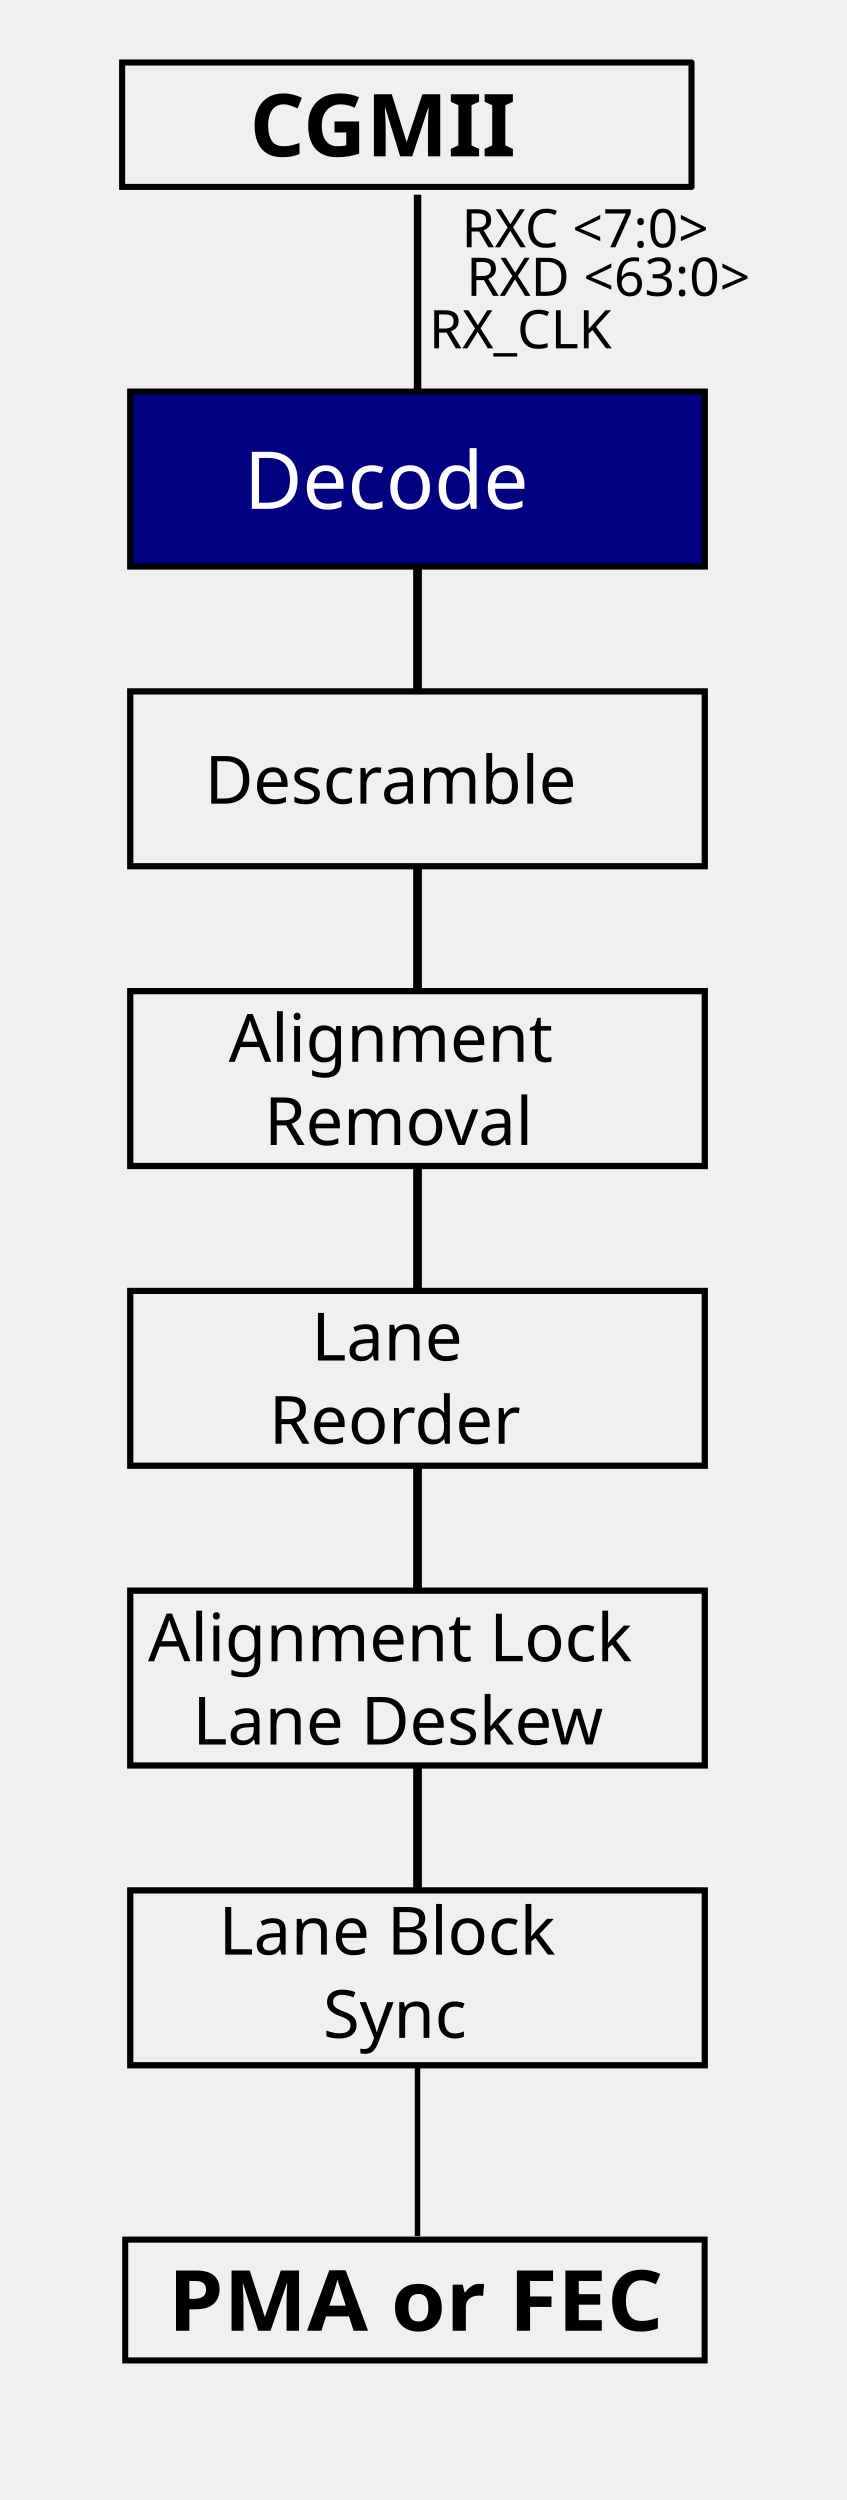
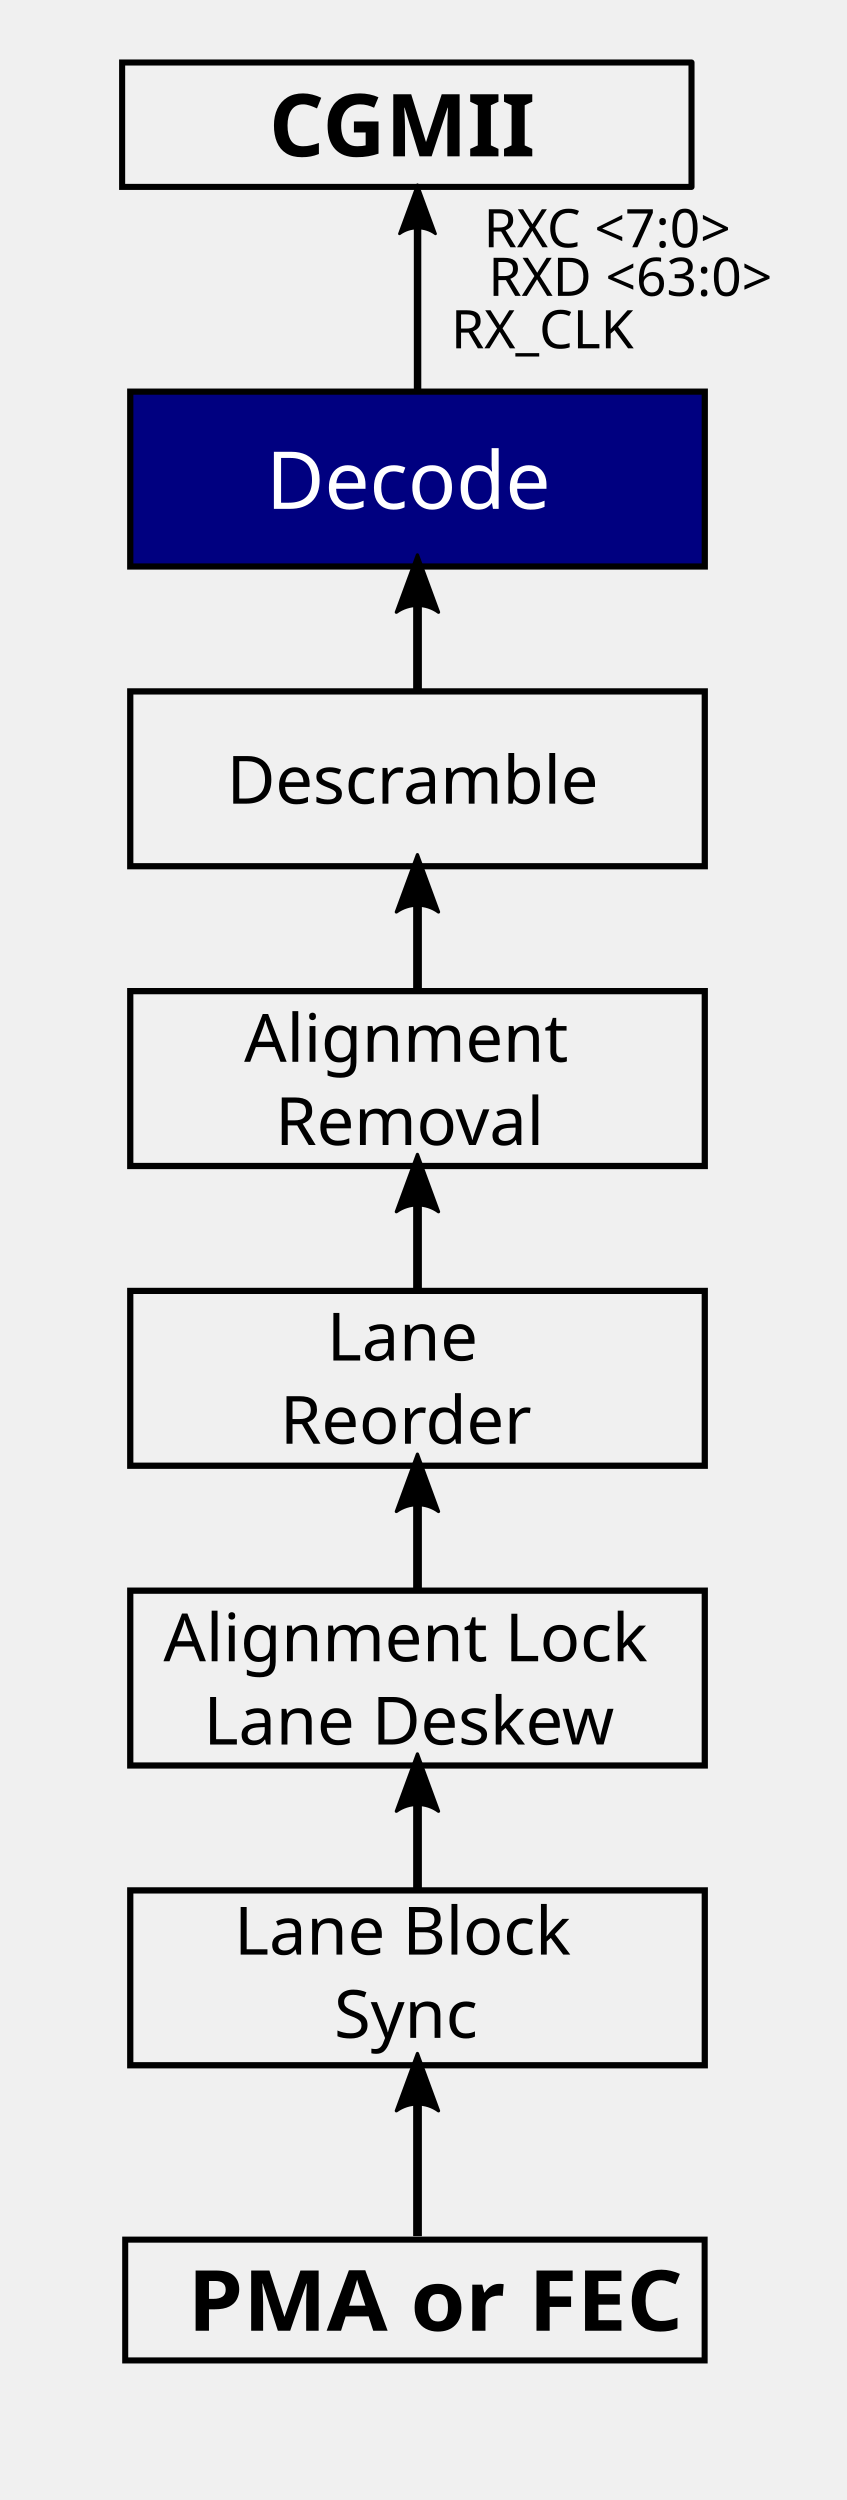
<svg xmlns="http://www.w3.org/2000/svg" width="220mm" height="650mm" viewBox="0 0 779.528 2303.15" id="svg4793" version="1.1">
  <defs id="defs4795">
+     <marker style="overflow:visible" id="marker1256" refX="0" refY="0" orient="auto">
+       <path transform="scale(-0.6,-0.6)" d="M 8.719,4.034 -2.207,0.016 8.719,-4.002 c -1.745,2.372 -1.735,5.617 -6e-7,8.035 z" style="fill:#000000;fill-opacity:1;fill-rule:evenodd;stroke:#000000;stroke-width:0.625;stroke-linejoin:round;stroke-opacity:1" id="path1254" />
+     </marker>
+     <marker style="overflow:visible" id="marker1168" refX="0" refY="0" orient="auto">
+       <path transform="scale(-0.6,-0.6)" d="M 8.719,4.034 -2.207,0.016 8.719,-4.002 c -1.745,2.372 -1.735,5.617 -6e-7,8.035 z" style="fill:#000000;fill-opacity:1;fill-rule:evenodd;stroke:#000000;stroke-width:0.625;stroke-linejoin:round;stroke-opacity:1" id="path1166" />
+     </marker>
+     <marker style="overflow:visible" id="marker1086" refX="0" refY="0" orient="auto">
+       <path transform="scale(-0.6,-0.6)" d="M 8.719,4.034 -2.207,0.016 8.719,-4.002 c -1.745,2.372 -1.735,5.617 -6e-7,8.035 z" style="fill:#000000;fill-opacity:1;fill-rule:evenodd;stroke:#000000;stroke-width:0.625;stroke-linejoin:round;stroke-opacity:1" id="path1084" />
+     </marker>
+     <marker style="overflow:visible" id="marker1010" refX="0" refY="0" orient="auto">
+       <path transform="scale(-0.6,-0.6)" d="M 8.719,4.034 -2.207,0.016 8.719,-4.002 c -1.745,2.372 -1.735,5.617 -6e-7,8.035 z" style="fill:#000000;fill-opacity:1;fill-rule:evenodd;stroke:#000000;stroke-width:0.625;stroke-linejoin:round;stroke-opacity:1" id="path1008" />
+     </marker>
+     <marker style="overflow:visible" id="marker940" refX="0" refY="0" orient="auto">
+       <path transform="scale(-0.6,-0.6)" d="M 8.719,4.034 -2.207,0.016 8.719,-4.002 c -1.745,2.372 -1.735,5.617 -6e-7,8.035 z" style="fill:#000000;fill-opacity:1;fill-rule:evenodd;stroke:#000000;stroke-width:0.625;stroke-linejoin:round;stroke-opacity:1" id="path938" />
+     </marker>
    <marker orient="auto" refY="0" refX="0" id="Arrow2Mend-4-5" style="overflow:visible">
      <path id="path1507-7-4" style="fill:#000000;fill-opacity:1;fill-rule:evenodd;stroke:#000000;stroke-width:0.625;stroke-linejoin:round;stroke-opacity:1" d="M 8.719,4.034 -2.207,0.016 8.719,-4.002 c -1.745,2.372 -1.735,5.617 -6e-7,8.035 z" transform="scale(-0.6,-0.6)" />
    </marker>
    <marker orient="auto" refY="0" refX="0" id="marker1994-4-4-4-2" style="overflow:visible">
      <path id="path1992-5-7-4-0" style="fill:#000000;fill-opacity:1;fill-rule:evenodd;stroke:#000000;stroke-width:0.625;stroke-linejoin:round;stroke-opacity:1" d="M 8.719,4.034 -2.207,0.016 8.719,-4.002 c -1.745,2.372 -1.735,5.617 -6e-7,8.035 z" transform="scale(-0.6,-0.6)" />
    </marker>
    <marker orient="auto" refY="0" refX="0" id="Arrow2Mstart-6" style="overflow:visible">
      <path id="path1504-1" style="fill:#000000;fill-opacity:1;fill-rule:evenodd;stroke:#000000;stroke-width:0.625;stroke-linejoin:round;stroke-opacity:1" d="M 8.719,4.034 -2.207,0.016 8.719,-4.002 c -1.745,2.372 -1.735,5.617 -6e-7,8.035 z" transform="scale(0.6,0.6)" />
    </marker>
    <marker orient="auto" refY="0" refX="0" id="marker1994-4-6-5" style="overflow:visible">
      <path id="path1992-5-9-5" style="fill:#000000;fill-opacity:1;fill-rule:evenodd;stroke:#000000;stroke-width:0.625;stroke-linejoin:round;stroke-opacity:1" d="M 8.719,4.034 -2.207,0.016 8.719,-4.002 c -1.745,2.372 -1.735,5.617 -6e-7,8.035 z" transform="scale(-0.6,-0.6)" />
    </marker>
    <marker orient="auto" refY="0" refX="0" id="marker1994-4-4-47" style="overflow:visible">
      <path id="path1992-5-7-6" style="fill:#000000;fill-opacity:1;fill-rule:evenodd;stroke:#000000;stroke-width:0.625;stroke-linejoin:round;stroke-opacity:1" d="M 8.719,4.034 -2.207,0.016 8.719,-4.002 c -1.745,2.372 -1.735,5.617 -6e-7,8.035 z" transform="scale(-0.6,-0.6)" />
    </marker>
    <marker orient="auto" refY="0" refX="0" id="marker1994-4-1-5" style="overflow:visible">
      <path id="path1992-5-5-6" style="fill:#000000;fill-opacity:1;fill-rule:evenodd;stroke:#000000;stroke-width:0.625;stroke-linejoin:round;stroke-opacity:1" d="M 8.719,4.034 -2.207,0.016 8.719,-4.002 c -1.745,2.372 -1.735,5.617 -6e-7,8.035 z" transform="scale(-0.6,-0.6)" />
    </marker>
    <marker orient="auto" refY="0" refX="0" id="marker1994-4-2-9" style="overflow:visible">
      <path id="path1992-5-0-3" style="fill:#000000;fill-opacity:1;fill-rule:evenodd;stroke:#000000;stroke-width:0.625;stroke-linejoin:round;stroke-opacity:1" d="M 8.719,4.034 -2.207,0.016 8.719,-4.002 c -1.745,2.372 -1.735,5.617 -6e-7,8.035 z" transform="scale(-0.6,-0.6)" />
    </marker>
    <marker orient="auto" refY="0" refX="0" id="marker1994-4-0-7" style="overflow:visible">
      <path id="path1992-5-6-4" style="fill:#000000;fill-opacity:1;fill-rule:evenodd;stroke:#000000;stroke-width:0.625;stroke-linejoin:round;stroke-opacity:1" d="M 8.719,4.034 -2.207,0.016 8.719,-4.002 c -1.745,2.372 -1.735,5.617 -6e-7,8.035 z" transform="scale(-0.6,-0.6)" />
    </marker>
    <marker orient="auto" refY="0" refX="0" id="marker1994-4-5" style="overflow:visible">
      <path id="path1992-5-2" style="fill:#000000;fill-opacity:1;fill-rule:evenodd;stroke:#000000;stroke-width:0.625;stroke-linejoin:round;stroke-opacity:1" d="M 8.719,4.034 -2.207,0.016 8.719,-4.002 c -1.745,2.372 -1.735,5.617 -6e-7,8.035 z" transform="scale(-0.6,-0.6)" />
    </marker>
  </defs>
  <g id="layer1" transform="translate(0,1250.787)">
    <rect style="fill:#000080;fill-opacity:1;stroke:#000000;stroke-width:5.753;stroke-linecap:round;stroke-miterlimit:4;stroke-dasharray:none;stroke-dashoffset:0;stroke-opacity:1" id="rect1190-5-4" width="529.29" height="161.088" x="119.997" y="-889.993" />
    <rect style="fill:none;fill-opacity:1;stroke:#000000;stroke-width:5.753;stroke-linecap:round;stroke-miterlimit:4;stroke-dasharray:none;stroke-dashoffset:0;stroke-opacity:1" id="rect1190-35-3" width="529.29" height="161.088" x="119.997" y="-613.841" />
    <rect style="fill:none;fill-opacity:1;stroke:#000000;stroke-width:5.753;stroke-linecap:round;stroke-miterlimit:4;stroke-dasharray:none;stroke-dashoffset:0;stroke-opacity:1" id="rect1190-62-0" width="529.29" height="161.088" x="119.997" y="-337.69" />
    <rect style="fill:none;fill-opacity:1;stroke:#000000;stroke-width:5.753;stroke-linecap:round;stroke-miterlimit:4;stroke-dasharray:none;stroke-dashoffset:0;stroke-opacity:1" id="rect1190-9-7" width="529.29" height="161.088" x="119.997" y="-61.538" />
    <rect style="fill:none;fill-opacity:1;stroke:#000000;stroke-width:5.753;stroke-linecap:round;stroke-miterlimit:4;stroke-dasharray:none;stroke-dashoffset:0;stroke-opacity:1" id="rect1190-1-8" width="529.29" height="161.088" x="119.997" y="214.613" />
    <rect style="fill:none;fill-opacity:1;stroke:#000000;stroke-width:5.753;stroke-linecap:round;stroke-miterlimit:4;stroke-dasharray:none;stroke-dashoffset:0;stroke-opacity:1" id="rect1190-2-6" width="529.29" height="161.088" x="119.997" y="490.765" />
-     <text xml:space="preserve" style="font-style:normal;font-variant:normal;font-weight:bold;font-stretch:normal;font-size:27.615px;line-height:1.25;font-family:sans-serif;-inkscape-font-specification:'sans-serif, Bold';text-align:end;letter-spacing:0px;word-spacing:0px;writing-mode:lr-tb;text-anchor:end;fill:#ffffff;fill-opacity:1;stroke:none;stroke-width:0.265;" x="522.79" y="-781.995" id="text1263-92-8">
-       <tspan id="tspan1261-0-4" x="522.79" y="-781.995" style="font-style:normal;font-variant:normal;font-weight:normal;font-stretch:normal;font-size:73.64px;font-family:sans-serif;-inkscape-font-specification:sans-serif;stroke-width:0.265;fill:#ffffff;">Decode</tspan>
+     <text xml:space="preserve" style="font-style:normal;font-variant:normal;font-weight:bold;font-stretch:normal;line-height:0%;font-family:sans-serif;-inkscape-font-specification:'sans-serif, Bold';text-align:end;letter-spacing:0px;word-spacing:0px;writing-mode:lr-tb;text-anchor:end;fill:#ffffff;fill-opacity:1;stroke:none;stroke-width:0.265" x="522.79" y="-781.995" id="text1263-92-8">
+       <tspan id="tspan1261-0-4" x="522.79" y="-781.995" style="font-style:normal;font-variant:normal;font-weight:normal;font-stretch:normal;font-size:73.64px;line-height:1.25;font-family:sans-serif;-inkscape-font-specification:sans-serif;fill:#ffffff;stroke-width:0.265">Decode</tspan>
    </text>
-     <text xml:space="preserve" style="font-style:normal;font-variant:normal;font-weight:bold;font-stretch:normal;font-size:27.615px;line-height:1.25;font-family:sans-serif;-inkscape-font-specification:'sans-serif, Bold';text-align:end;letter-spacing:0px;word-spacing:0px;writing-mode:lr-tb;text-anchor:end;fill:#000000;fill-opacity:1;stroke:none;stroke-width:0.265" x="566.885" y="-510.419" id="text1263-2-3">
-       <tspan id="tspan1261-37-1" x="566.885" y="-510.419" style="font-style:normal;font-variant:normal;font-weight:normal;font-stretch:normal;font-size:61.367px;font-family:sans-serif;-inkscape-font-specification:sans-serif;stroke-width:0.265">Descramble</tspan>
+     <text xml:space="preserve" style="font-style:normal;font-variant:normal;font-weight:bold;font-stretch:normal;line-height:0%;font-family:sans-serif;-inkscape-font-specification:'sans-serif, Bold';text-align:end;letter-spacing:0px;word-spacing:0px;writing-mode:lr-tb;text-anchor:end;fill:#000000;fill-opacity:1;stroke:none;stroke-width:0.265" x="566.885" y="-510.419" id="text1263-2-3">
+       <tspan id="tspan1261-37-1" x="566.885" y="-510.419" style="font-style:normal;font-variant:normal;font-weight:normal;font-stretch:normal;font-size:61.367px;line-height:1.25;font-family:sans-serif;-inkscape-font-specification:sans-serif;stroke-width:0.265">Descramble</tspan>
    </text>
-     <text xml:space="preserve" style="font-style:normal;font-variant:normal;font-weight:bold;font-stretch:normal;font-size:27.615px;line-height:1.25;font-family:sans-serif;-inkscape-font-specification:'sans-serif, Bold';text-align:center;letter-spacing:0px;word-spacing:0px;writing-mode:lr-tb;text-anchor:middle;fill:#000000;fill-opacity:1;stroke:none;stroke-width:0.265" x="385.152" y="-272.622" id="text1263-9-6-1-5-4">
-       <tspan id="tspan1261-3-0-8-9-9" x="385.152" y="-272.622" style="font-style:normal;font-variant:normal;font-weight:normal;font-stretch:normal;font-size:61.367px;font-family:sans-serif;-inkscape-font-specification:sans-serif;text-align:center;text-anchor:middle;stroke-width:0.265">Alignment</tspan>
-       <tspan x="385.152" y="-195.914" style="font-style:normal;font-variant:normal;font-weight:normal;font-stretch:normal;font-size:61.367px;font-family:sans-serif;-inkscape-font-specification:sans-serif;text-align:center;text-anchor:middle;stroke-width:0.265" id="tspan1301-7-2-2">Removal</tspan>
+     <text xml:space="preserve" style="font-style:normal;font-variant:normal;font-weight:bold;font-stretch:normal;line-height:0%;font-family:sans-serif;-inkscape-font-specification:'sans-serif, Bold';text-align:center;letter-spacing:0px;word-spacing:0px;writing-mode:lr-tb;text-anchor:middle;fill:#000000;fill-opacity:1;stroke:none;stroke-width:0.265" x="385.152" y="-272.622" id="text1263-9-6-1-5-4">
+       <tspan id="tspan1261-3-0-8-9-9" x="385.152" y="-272.622" style="font-style:normal;font-variant:normal;font-weight:normal;font-stretch:normal;font-size:61.367px;line-height:1.25;font-family:sans-serif;-inkscape-font-specification:sans-serif;text-align:center;text-anchor:middle;stroke-width:0.265">Alignment</tspan>
+       <tspan x="385.152" y="-195.914" style="font-style:normal;font-variant:normal;font-weight:normal;font-stretch:normal;font-size:61.367px;line-height:1.25;font-family:sans-serif;-inkscape-font-specification:sans-serif;text-align:center;text-anchor:middle;stroke-width:0.265" id="tspan1301-7-2-2">Removal</tspan>
    </text>
-     <text xml:space="preserve" style="font-style:normal;font-variant:normal;font-weight:bold;font-stretch:normal;font-size:27.615px;line-height:1.25;font-family:sans-serif;-inkscape-font-specification:'sans-serif, Bold';text-align:center;letter-spacing:0px;word-spacing:0px;writing-mode:lr-tb;text-anchor:middle;fill:#000000;fill-opacity:1;stroke:none;stroke-width:0.265" x="381.661" y="2.585" id="text1263-9-6-1-2-0">
-       <tspan id="tspan1261-3-0-8-8-6" x="381.661" y="2.585" style="font-style:normal;font-variant:normal;font-weight:normal;font-stretch:normal;font-size:61.367px;font-family:sans-serif;-inkscape-font-specification:sans-serif;text-align:center;text-anchor:middle;stroke-width:0.265">Lane</tspan>
-       <tspan x="381.661" y="79.294" style="font-style:normal;font-variant:normal;font-weight:normal;font-stretch:normal;font-size:61.367px;font-family:sans-serif;-inkscape-font-specification:sans-serif;text-align:center;text-anchor:middle;stroke-width:0.265" id="tspan1301-7-9-8">Reorder</tspan>
+     <text xml:space="preserve" style="font-style:normal;font-variant:normal;font-weight:bold;font-stretch:normal;line-height:0%;font-family:sans-serif;-inkscape-font-specification:'sans-serif, Bold';text-align:center;letter-spacing:0px;word-spacing:0px;writing-mode:lr-tb;text-anchor:middle;fill:#000000;fill-opacity:1;stroke:none;stroke-width:0.265" x="381.661" y="2.585" id="text1263-9-6-1-2-0">
+       <tspan id="tspan1261-3-0-8-8-6" x="381.661" y="2.585" style="font-style:normal;font-variant:normal;font-weight:normal;font-stretch:normal;font-size:61.367px;line-height:1.25;font-family:sans-serif;-inkscape-font-specification:sans-serif;text-align:center;text-anchor:middle;stroke-width:0.265">Lane</tspan>
+       <tspan x="381.661" y="79.294" style="font-style:normal;font-variant:normal;font-weight:normal;font-stretch:normal;font-size:61.367px;line-height:1.25;font-family:sans-serif;-inkscape-font-specification:sans-serif;text-align:center;text-anchor:middle;stroke-width:0.265" id="tspan1301-7-9-8">Reorder</tspan>
    </text>
-     <text xml:space="preserve" style="font-style:normal;font-variant:normal;font-weight:bold;font-stretch:normal;font-size:27.615px;line-height:1.25;font-family:sans-serif;-inkscape-font-specification:'sans-serif, Bold';text-align:center;letter-spacing:0px;word-spacing:0px;writing-mode:lr-tb;text-anchor:middle;fill:#000000;fill-opacity:1;stroke:none;stroke-width:0.265" x="384.522" y="279.681" id="text1263-9-6-1-7-9">
-       <tspan id="tspan1261-3-0-8-3-2" x="384.522" y="279.681" style="font-style:normal;font-variant:normal;font-weight:normal;font-stretch:normal;font-size:61.367px;font-family:sans-serif;-inkscape-font-specification:sans-serif;text-align:center;text-anchor:middle;stroke-width:0.265">Alignment Lock</tspan>
-       <tspan x="384.522" y="356.389" style="font-style:normal;font-variant:normal;font-weight:normal;font-stretch:normal;font-size:61.367px;font-family:sans-serif;-inkscape-font-specification:sans-serif;text-align:center;text-anchor:middle;stroke-width:0.265" id="tspan1301-7-6-6">Lane Deskew</tspan>
+     <text xml:space="preserve" style="font-style:normal;font-variant:normal;font-weight:bold;font-stretch:normal;line-height:0%;font-family:sans-serif;-inkscape-font-specification:'sans-serif, Bold';text-align:center;letter-spacing:0px;word-spacing:0px;writing-mode:lr-tb;text-anchor:middle;fill:#000000;fill-opacity:1;stroke:none;stroke-width:0.265" x="384.522" y="279.681" id="text1263-9-6-1-7-9">
+       <tspan id="tspan1261-3-0-8-3-2" x="384.522" y="279.681" style="font-style:normal;font-variant:normal;font-weight:normal;font-stretch:normal;font-size:61.367px;line-height:1.25;font-family:sans-serif;-inkscape-font-specification:sans-serif;text-align:center;text-anchor:middle;stroke-width:0.265">Alignment Lock</tspan>
+       <tspan x="384.522" y="356.389" style="font-style:normal;font-variant:normal;font-weight:normal;font-stretch:normal;font-size:61.367px;line-height:1.25;font-family:sans-serif;-inkscape-font-specification:sans-serif;text-align:center;text-anchor:middle;stroke-width:0.265" id="tspan1301-7-6-6">Lane Deskew</tspan>
    </text>
-     <text xml:space="preserve" style="font-style:normal;font-variant:normal;font-weight:bold;font-stretch:normal;font-size:27.615px;line-height:1.25;font-family:sans-serif;-inkscape-font-specification:'sans-serif, Bold';text-align:center;letter-spacing:0px;word-spacing:0px;writing-mode:lr-tb;text-anchor:middle;fill:#000000;fill-opacity:1;stroke:none;stroke-width:0.265" x="381.751" y="549.884" id="text1263-9-6-1-1-6">
-       <tspan x="381.751" y="549.884" style="font-style:normal;font-variant:normal;font-weight:normal;font-stretch:normal;font-size:61.367px;font-family:sans-serif;-inkscape-font-specification:sans-serif;text-align:center;text-anchor:middle;stroke-width:0.265" id="tspan1423-4">Lane Block</tspan>
-       <tspan x="381.751" y="626.593" style="font-style:normal;font-variant:normal;font-weight:normal;font-stretch:normal;font-size:61.367px;font-family:sans-serif;-inkscape-font-specification:sans-serif;text-align:center;text-anchor:middle;stroke-width:0.265" id="tspan1301-7-93-9">Sync</tspan>
+     <text xml:space="preserve" style="font-style:normal;font-variant:normal;font-weight:bold;font-stretch:normal;line-height:0%;font-family:sans-serif;-inkscape-font-specification:'sans-serif, Bold';text-align:center;letter-spacing:0px;word-spacing:0px;writing-mode:lr-tb;text-anchor:middle;fill:#000000;fill-opacity:1;stroke:none;stroke-width:0.265" x="381.751" y="549.884" id="text1263-9-6-1-1-6">
+       <tspan x="381.751" y="549.884" style="font-style:normal;font-variant:normal;font-weight:normal;font-stretch:normal;font-size:61.367px;line-height:1.25;font-family:sans-serif;-inkscape-font-specification:sans-serif;text-align:center;text-anchor:middle;stroke-width:0.265" id="tspan1423-4">Lane Block</tspan>
+       <tspan x="381.751" y="626.593" style="font-style:normal;font-variant:normal;font-weight:normal;font-stretch:normal;font-size:61.367px;line-height:1.25;font-family:sans-serif;-inkscape-font-specification:sans-serif;text-align:center;text-anchor:middle;stroke-width:0.265" id="tspan1301-7-93-9">Sync</tspan>
    </text>
-     <path style="fill:none;stroke:#000000;stroke-width:6.881;stroke-linecap:butt;stroke-linejoin:miter;stroke-miterlimit:4;stroke-dasharray:none;stroke-opacity:1" d="m 384.675,-889.993 0,-181.416" id="path1472-8-4" />
-     <path style="fill:none;stroke:#000000;stroke-width:8.054;stroke-linecap:butt;stroke-linejoin:miter;stroke-miterlimit:4;stroke-dasharray:none;stroke-opacity:1" d="m 384.642,-613.841 0,-115.063" id="path1474-0-8" />
-     <path style="fill:none;stroke:#000000;stroke-width:8.054;stroke-linecap:butt;stroke-linejoin:miter;stroke-miterlimit:4;stroke-dasharray:none;stroke-opacity:1" d="m 384.642,-337.69 0,-115.063" id="path1474-0-3-7" />
-     <path style="fill:none;stroke:#000000;stroke-width:8.054;stroke-linecap:butt;stroke-linejoin:miter;stroke-miterlimit:4;stroke-dasharray:none;stroke-opacity:1" d="m 384.642,-61.538 0,-115.063" id="path1474-0-6-1" />
-     <path style="fill:none;stroke:#000000;stroke-width:8.054;stroke-linecap:butt;stroke-linejoin:miter;stroke-miterlimit:4;stroke-dasharray:none;stroke-opacity:1" d="m 384.642,214.613 0,-115.063" id="path1474-0-5-7" />
-     <path style="fill:none;stroke:#000000;stroke-width:8.054;stroke-linecap:butt;stroke-linejoin:miter;stroke-miterlimit:4;stroke-dasharray:none;stroke-opacity:1" d="m 384.642,490.765 0,-115.063" id="path1474-0-65-2" />
-     <path style="fill:none;stroke:#000000;stroke-width:5.038;stroke-linecap:butt;stroke-linejoin:miter;stroke-miterlimit:4;stroke-dasharray:none;stroke-opacity:1" d="m 384.642,809.273 0,-157.587" id="path1474-0-65-3-2" />
-     <text xml:space="preserve" style="font-style:normal;font-variant:normal;font-weight:bold;font-stretch:normal;font-size:27.615px;line-height:1.25;font-family:sans-serif;-inkscape-font-specification:'sans-serif, Bold';text-align:end;letter-spacing:0px;word-spacing:0px;writing-mode:lr-tb;text-anchor:end;fill:#000000;fill-opacity:1;stroke:none;stroke-width:0.265" x="688.773" y="-1022.967" id="text8091-9-2">
-       <tspan id="tspan8089-2-6" x="688.773" y="-1022.967" style="font-style:normal;font-variant:normal;font-weight:normal;font-stretch:normal;font-size:49.094px;font-family:sans-serif;-inkscape-font-specification:sans-serif;stroke-width:0.265">RXC &lt;7:0&gt;</tspan>
+     <path style="fill:none;stroke:#000000;stroke-width:6.881;stroke-linecap:butt;stroke-linejoin:miter;stroke-miterlimit:4;stroke-dasharray:none;stroke-opacity:1;marker-end:url(#Arrow2Mend-4-5)" d="m 384.675,-889.993 0,-181.416" id="path1472-8-4" />
+     <path style="fill:none;stroke:#000000;stroke-width:8.054;stroke-linecap:butt;stroke-linejoin:miter;stroke-miterlimit:4;stroke-dasharray:none;stroke-opacity:1;marker-end:url(#Arrow2Mend-4-5)" d="m 384.642,-613.841 0,-115.063" id="path1474-0-8" />
+     <path style="fill:none;stroke:#000000;stroke-width:8.054;stroke-linecap:butt;stroke-linejoin:miter;stroke-miterlimit:4;stroke-dasharray:none;stroke-opacity:1;marker-end:url(#marker940)" d="m 384.642,-337.69 0,-115.063" id="path1474-0-3-7" />
+     <path style="fill:none;stroke:#000000;stroke-width:8.054;stroke-linecap:butt;stroke-linejoin:miter;stroke-miterlimit:4;stroke-dasharray:none;stroke-opacity:1;marker-end:url(#marker1010)" d="m 384.642,-61.538 0,-115.063" id="path1474-0-6-1" />
+     <path style="fill:none;stroke:#000000;stroke-width:8.054;stroke-linecap:butt;stroke-linejoin:miter;stroke-miterlimit:4;stroke-dasharray:none;stroke-opacity:1;marker-end:url(#marker1086)" d="m 384.642,214.613 0,-115.063" id="path1474-0-5-7" />
+     <path style="fill:none;stroke:#000000;stroke-width:8.054;stroke-linecap:butt;stroke-linejoin:miter;stroke-miterlimit:4;stroke-dasharray:none;stroke-opacity:1;marker-end:url(#marker1168)" d="m 384.642,490.765 0,-115.063" id="path1474-0-65-2" />
+     <path style="fill:none;stroke:#000000;stroke-width:8.054;stroke-linecap:butt;stroke-linejoin:miter;stroke-miterlimit:4;stroke-dasharray:none;stroke-opacity:1;marker-end:url(#marker1256)" d="m 384.642,809.273 0,-157.587" id="path1474-0-65-3-2" />
+     <text xml:space="preserve" style="font-style:normal;font-variant:normal;font-weight:bold;font-stretch:normal;line-height:0%;font-family:sans-serif;-inkscape-font-specification:'sans-serif, Bold';text-align:end;letter-spacing:0px;word-spacing:0px;writing-mode:lr-tb;text-anchor:end;fill:#000000;fill-opacity:1;stroke:none;stroke-width:0.265" x="688.773" y="-1022.967" id="text8091-9-2">
+       <tspan id="tspan8089-2-6" x="688.773" y="-1022.967" style="font-style:normal;font-variant:normal;font-weight:normal;font-stretch:normal;font-size:49.094px;line-height:1.25;font-family:sans-serif;-inkscape-font-specification:sans-serif;stroke-width:0.265">RXC &lt;7:0&gt;</tspan>
    </text>
-     <text xml:space="preserve" style="font-style:normal;font-variant:normal;font-weight:bold;font-stretch:normal;font-size:27.615px;line-height:1.25;font-family:sans-serif;-inkscape-font-specification:'sans-serif, Bold';text-align:end;letter-spacing:0px;word-spacing:0px;writing-mode:lr-tb;text-anchor:end;fill:#000000;fill-opacity:1;stroke:none;stroke-width:0.265" x="727.031" y="-978.222" id="text8091-8-0-1">
-       <tspan id="tspan8089-6-6-0" x="727.031" y="-978.222" style="font-style:normal;font-variant:normal;font-weight:normal;font-stretch:normal;font-size:49.094px;font-family:sans-serif;-inkscape-font-specification:sans-serif;stroke-width:0.265">RXD &lt;63:0&gt;</tspan>
+     <text xml:space="preserve" style="font-style:normal;font-variant:normal;font-weight:bold;font-stretch:normal;line-height:0%;font-family:sans-serif;-inkscape-font-specification:'sans-serif, Bold';text-align:end;letter-spacing:0px;word-spacing:0px;writing-mode:lr-tb;text-anchor:end;fill:#000000;fill-opacity:1;stroke:none;stroke-width:0.265" x="727.031" y="-978.222" id="text8091-8-0-1">
+       <tspan id="tspan8089-6-6-0" x="727.031" y="-978.222" style="font-style:normal;font-variant:normal;font-weight:normal;font-stretch:normal;font-size:49.094px;line-height:1.25;font-family:sans-serif;-inkscape-font-specification:sans-serif;stroke-width:0.265">RXD &lt;63:0&gt;</tspan>
    </text>
-     <text xml:space="preserve" style="font-style:normal;font-variant:normal;font-weight:bold;font-stretch:normal;font-size:27.615px;line-height:1.25;font-family:sans-serif;-inkscape-font-specification:'sans-serif, Bold';text-align:end;letter-spacing:0px;word-spacing:0px;writing-mode:lr-tb;text-anchor:end;fill:#000000;fill-opacity:1;stroke:none;stroke-width:0.265" x="599.407" y="-929.896" id="text8091-8-8-8-6">
-       <tspan id="tspan8089-6-8-9-1" x="599.407" y="-929.896" style="font-style:normal;font-variant:normal;font-weight:normal;font-stretch:normal;font-size:49.094px;font-family:sans-serif;-inkscape-font-specification:sans-serif;stroke-width:0.265">RX_CLK</tspan>
+     <text xml:space="preserve" style="font-style:normal;font-variant:normal;font-weight:bold;font-stretch:normal;line-height:0%;font-family:sans-serif;-inkscape-font-specification:'sans-serif, Bold';text-align:end;letter-spacing:0px;word-spacing:0px;writing-mode:lr-tb;text-anchor:end;fill:#000000;fill-opacity:1;stroke:none;stroke-width:0.265" x="599.407" y="-929.896" id="text8091-8-8-8-6">
+       <tspan id="tspan8089-6-8-9-1" x="599.407" y="-929.896" style="font-style:normal;font-variant:normal;font-weight:normal;font-stretch:normal;font-size:49.094px;line-height:1.25;font-family:sans-serif;-inkscape-font-specification:sans-serif;stroke-width:0.265">RX_CLK</tspan>
    </text>
    <rect style="opacity:1;fill:none;fill-opacity:1;stroke:#000000;stroke-width:5.599;stroke-linecap:square;stroke-miterlimit:4;stroke-dasharray:none;stroke-dashoffset:0;stroke-opacity:1" id="rect10525" width="524.545" height="114.625" x="112.512" y="-1193.212" ry="0.003" rx="0.001" />
-     <text xml:space="preserve" style="font-style:normal;font-variant:normal;font-weight:bold;font-stretch:normal;font-size:25.737px;line-height:1.25;font-family:sans-serif;-inkscape-font-specification:'sans-serif, Bold';text-align:end;letter-spacing:0px;word-spacing:0px;writing-mode:lr-tb;text-anchor:end;fill:#000000;fill-opacity:1;stroke:none;stroke-width:0.265" x="508.514" y="-1106.753" id="text381">
-       <tspan id="tspan379" x="508.514" y="-1106.753" style="font-size:80.07px;stroke-width:0.265">CGMII</tspan>
+     <text xml:space="preserve" style="font-style:normal;font-variant:normal;font-weight:bold;font-stretch:normal;line-height:0%;font-family:sans-serif;-inkscape-font-specification:'sans-serif, Bold';text-align:end;letter-spacing:0px;word-spacing:0px;writing-mode:lr-tb;text-anchor:end;fill:#000000;fill-opacity:1;stroke:none;stroke-width:0.265" x="508.514" y="-1106.753" id="text381">
+       <tspan id="tspan379" x="508.514" y="-1106.753" style="font-size:80.07px;line-height:1.25;stroke-width:0.265">CGMII</tspan>
    </text>
    <rect style="opacity:1;fill:none;fill-opacity:1;stroke:#000000;stroke-width:5.565;stroke-linecap:square;stroke-miterlimit:4;stroke-dasharray:none;stroke-dashoffset:0;stroke-opacity:1" id="rect10525-4" width="533.798" height="111.264" x="115.352" y="812.517" ry="0.003" rx="0.001" />
-     <text xml:space="preserve" style="font-style:normal;font-variant:normal;font-weight:bold;font-stretch:normal;font-size:25.579px;line-height:1.25;font-family:sans-serif;-inkscape-font-specification:'sans-serif, Bold';text-align:end;letter-spacing:0px;word-spacing:0px;writing-mode:lr-tb;text-anchor:end;fill:#000000;fill-opacity:1;stroke:none;stroke-width:0.265" x="630.094" y="917.872" id="text381-5" transform="scale(1.023907,0.9766514)">
-       <tspan id="tspan379-2" x="630.094" y="917.872" style="font-size:79.579px;stroke-width:0.265">PMA or FEC</tspan>
+     <text xml:space="preserve" style="font-style:normal;font-variant:normal;font-weight:bold;font-stretch:normal;line-height:0%;font-family:sans-serif;-inkscape-font-specification:'sans-serif, Bold';text-align:end;letter-spacing:0px;word-spacing:0px;writing-mode:lr-tb;text-anchor:end;fill:#000000;fill-opacity:1;stroke:none;stroke-width:0.265" x="630.094" y="917.872" id="text381-5" transform="scale(1.023907,0.9766514)">
+       <tspan id="tspan379-2" x="630.094" y="917.872" style="font-size:79.579px;line-height:1.25;stroke-width:0.265">PMA or FEC</tspan>
    </text>
  </g>
</svg>
